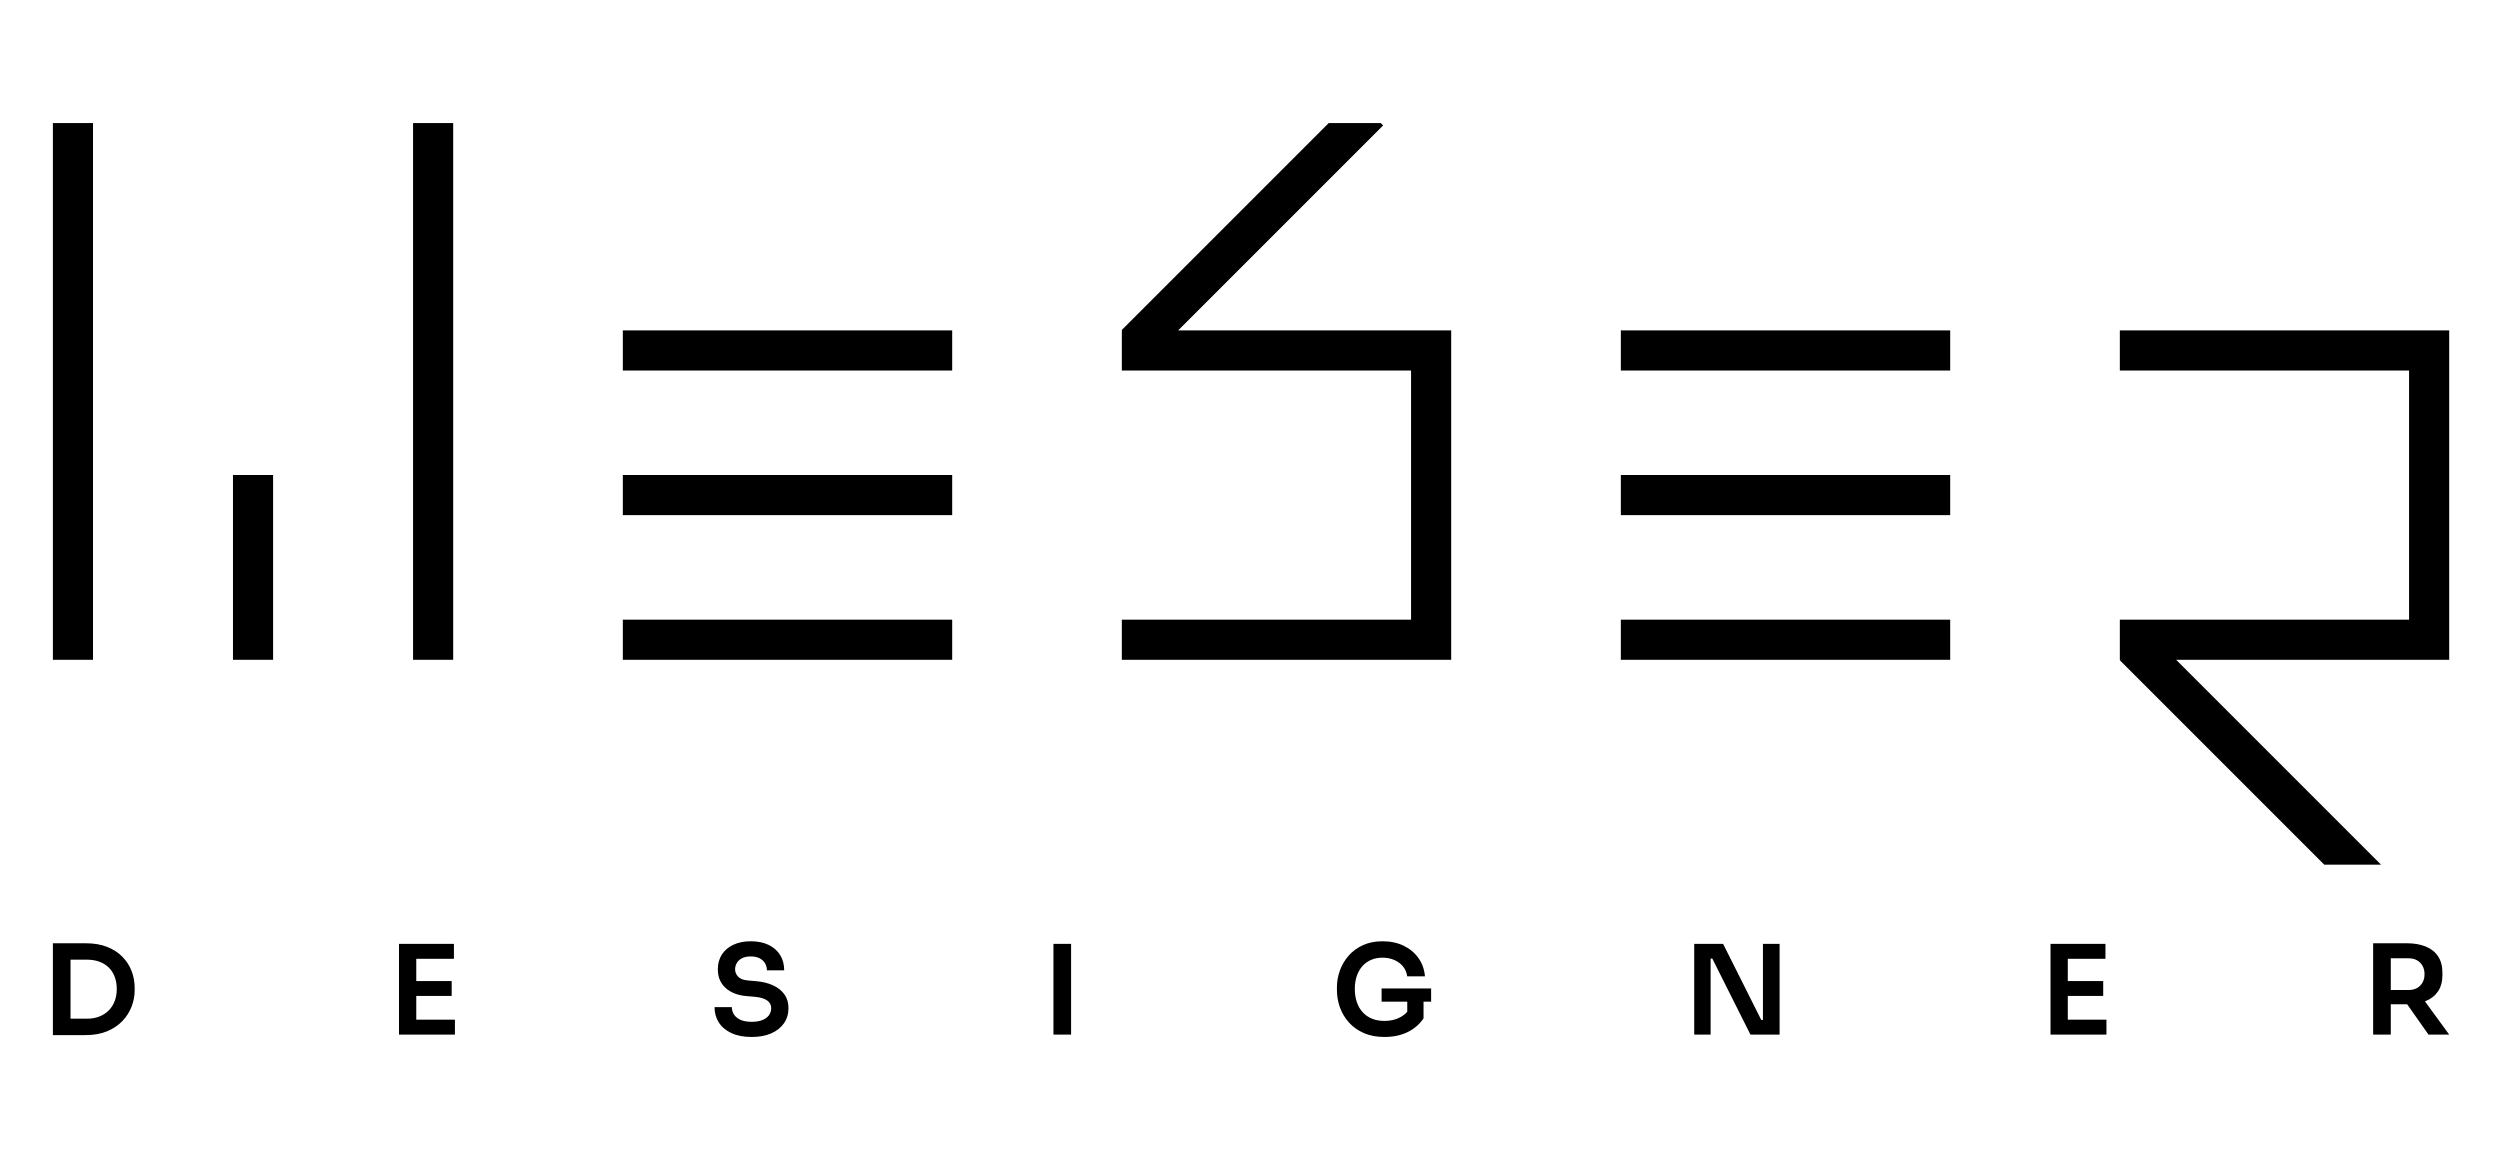
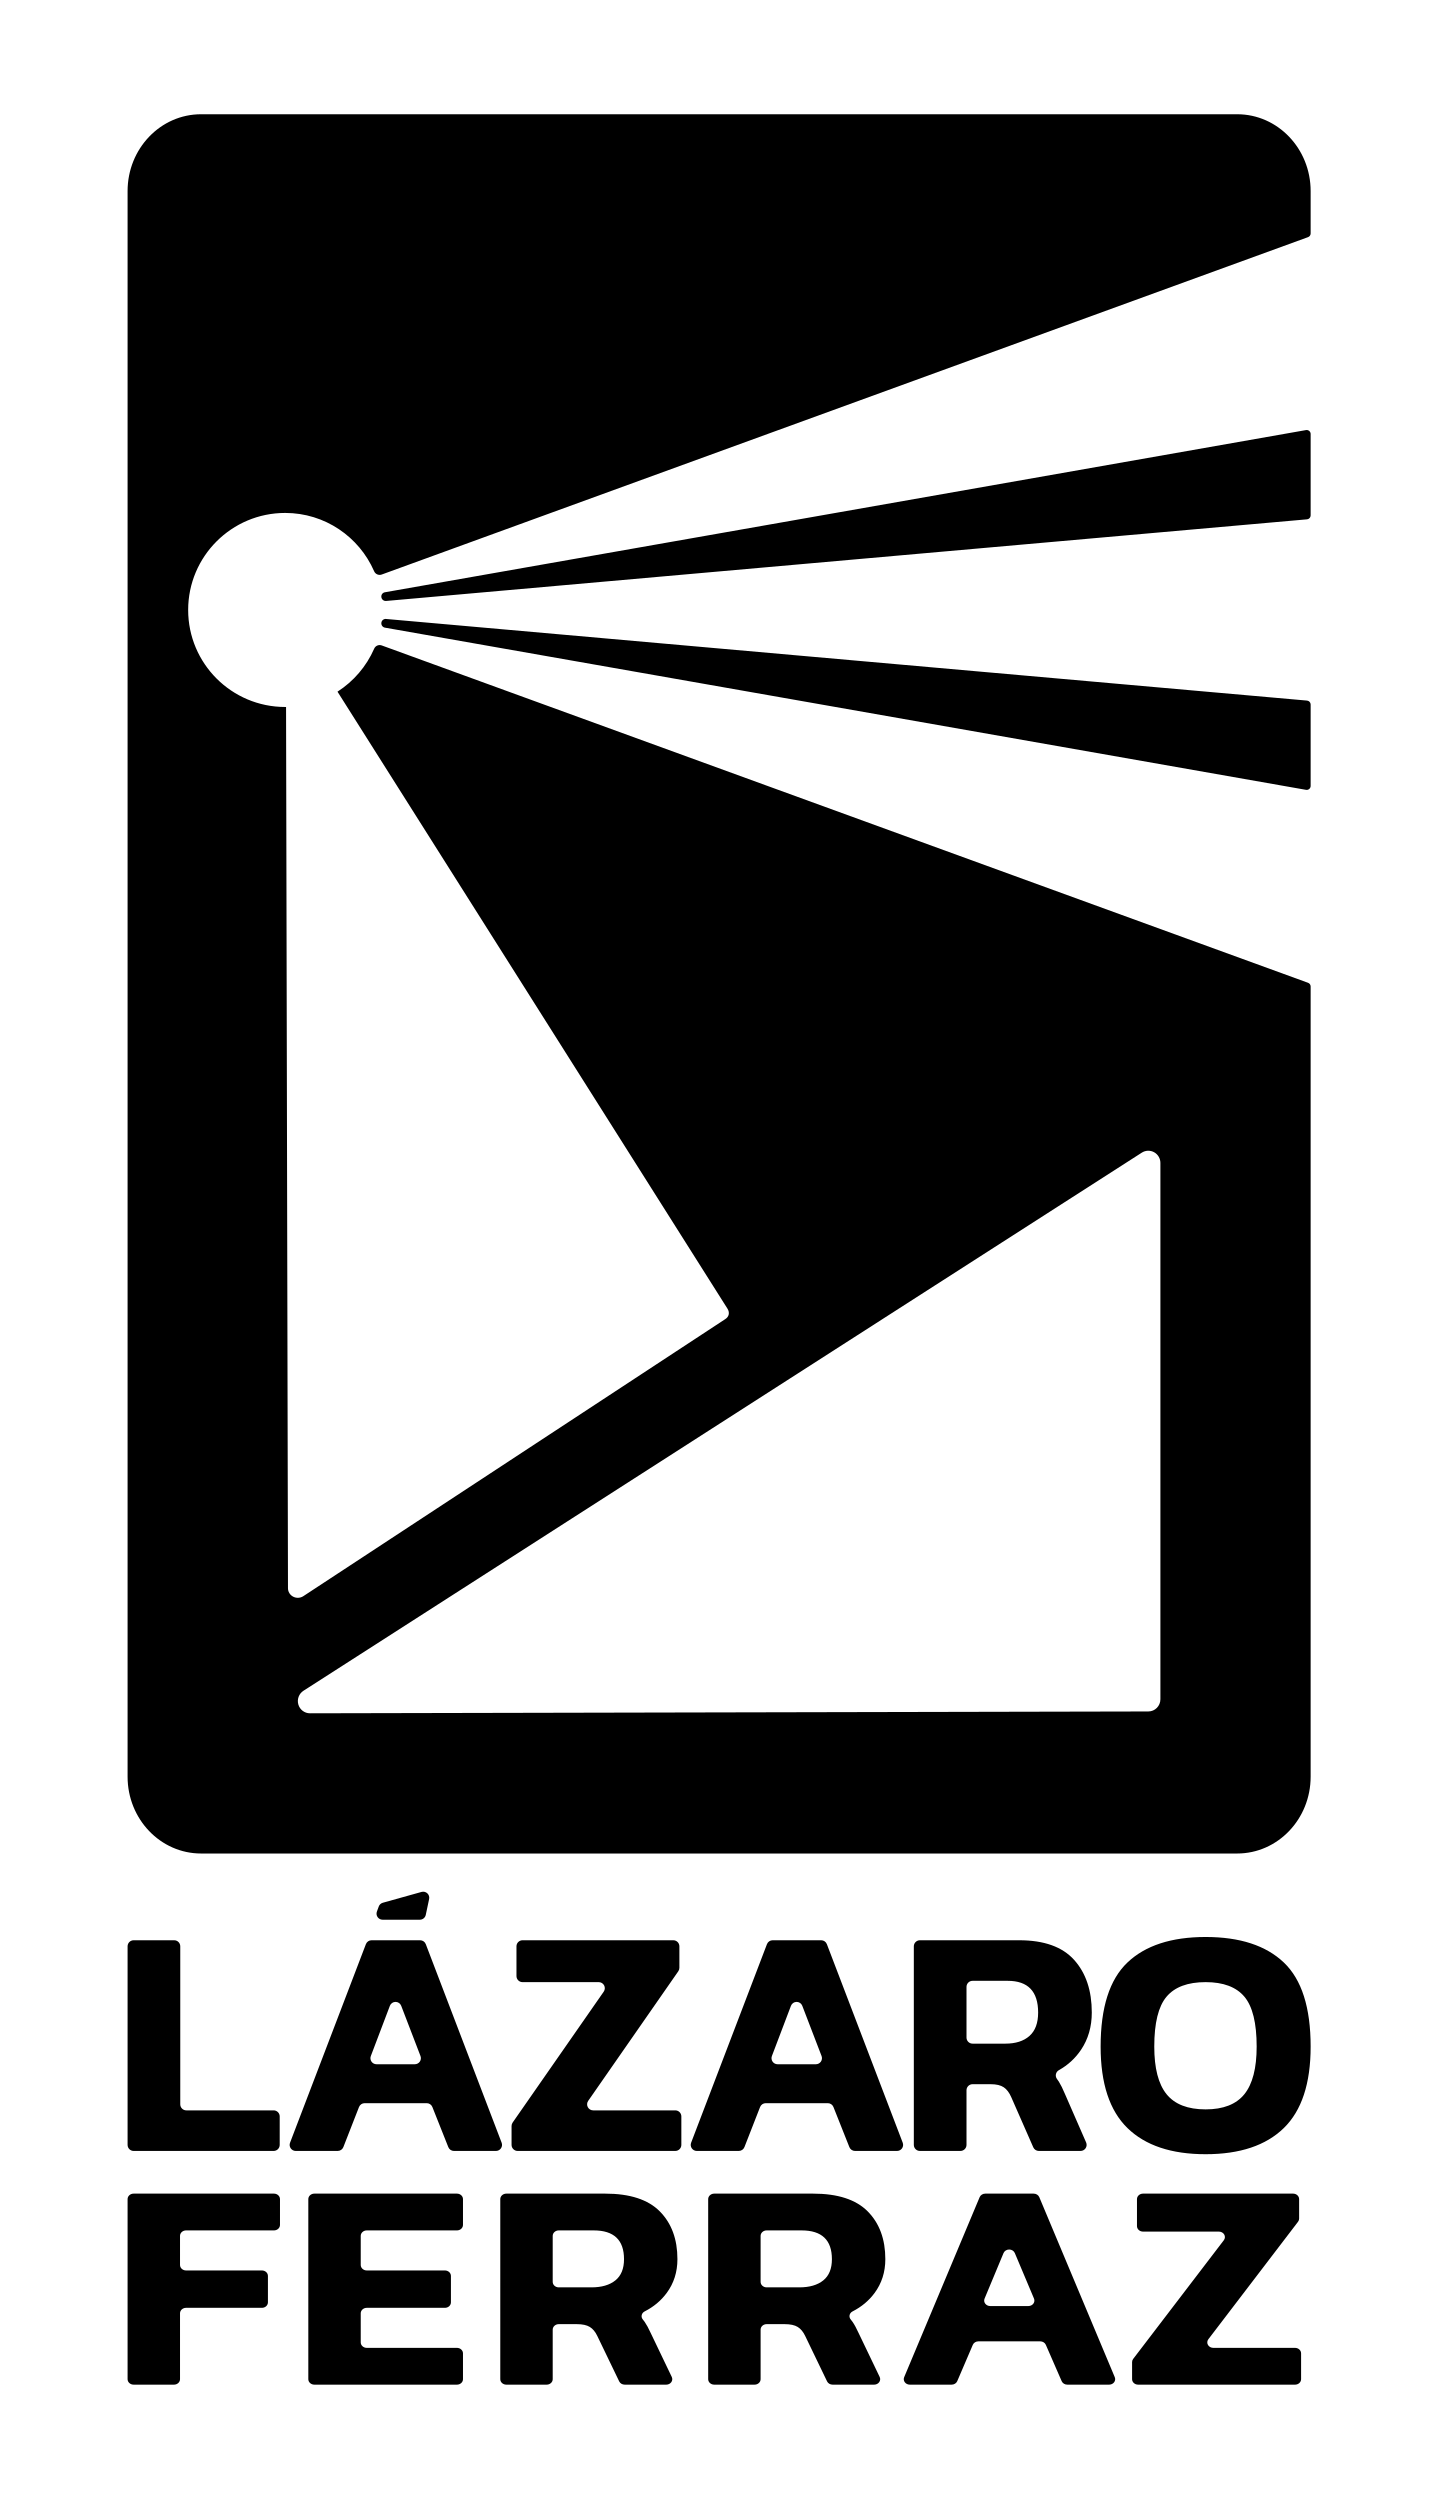
- <svg xmlns="http://www.w3.org/2000/svg" width="100%" height="100%" viewBox="0 0 1081 501" version="1.1" xml:space="preserve" style="fill-rule:evenodd;clip-rule:evenodd;stroke-linejoin:round;stroke-miterlimit:2;">
-   <g transform="matrix(1,0,0,1,-2680,-688)">
-     <g id="lg-vt-bw" transform="matrix(0.495576,0,0,0.231284,401.2894,688.7939)">
+ <svg xmlns="http://www.w3.org/2000/svg" width="100%" height="100%" viewBox="0 0 621 1081" version="1.1" xml:space="preserve" style="fill-rule:evenodd;clip-rule:evenodd;stroke-linejoin:round;stroke-miterlimit:2;">
+   <g transform="matrix(1,0,0,1,-2910,-500)">
+     <g id="lg-vt-bw" transform="matrix(0.284497,0,0,0.499573,1602.257,500.2629)">
      <rect x="4600.023" y="0" width="2179.282" height="2161.846" style="fill:none;" />
-       <g transform="matrix(0.967715,0,0,3.25842,5260.468,-155.402)">
-         <path d="M327.435,236.22L327.016,235.954L513.572,117.237L560.429,117.237L562.587,118.61L377.771,236.22L623.979,236.22L623.979,425.197L327.016,425.197L327.016,402.17L587.794,402.17L587.794,259.247L327.016,259.247L327.016,236.22L327.435,236.22ZM1523.81,236.22L1523.81,425.197L1277.602,425.197L1462.341,542.758L1411.167,542.758L1226.847,425.463L1227.265,425.197L1226.847,425.197L1226.847,402.17L1487.625,402.17L1487.625,259.247L1226.847,259.247L1226.847,236.22L1523.81,236.22ZM174.064,259.247L-122.899,259.247L-122.899,236.22L174.064,236.22L174.064,259.247ZM174.064,425.197L-122.899,425.197L-122.899,402.17L174.064,402.17L174.064,425.197ZM174.064,342.222L-122.899,342.222L-122.899,319.195L174.064,319.195L174.064,342.222ZM-600.594,117.237L-600.594,425.197L-636.779,425.197L-636.779,117.237L-600.594,117.237ZM-275.851,117.237L-275.851,425.197L-312.036,425.197L-312.036,117.237L-275.851,117.237ZM-438.223,319.195L-438.223,425.197L-474.408,425.197L-474.408,319.195L-438.223,319.195ZM1073.894,259.247L776.931,259.247L776.931,236.22L1073.894,236.22L1073.894,259.247ZM1073.894,425.197L776.931,425.197L776.931,402.17L1073.894,402.17L1073.894,425.197ZM1073.894,342.222L776.931,342.222L776.931,319.195L1073.894,319.195L1073.894,342.222ZM-607.197,640.543L-636.779,640.543L-636.779,587.848L-607.197,587.848C-599.802,587.848 -593.349,588.543 -587.84,589.934C-582.331,591.324 -577.737,593.22 -574.058,595.62C-570.379,598.021 -567.624,600.748 -565.794,603.803C-563.964,606.857 -563.049,610.036 -563.049,613.34L-563.049,614.909C-563.049,618.022 -563.964,621.106 -565.794,624.16C-567.624,627.215 -570.379,629.972 -574.058,632.432C-577.737,634.892 -582.331,636.859 -587.84,638.332C-593.349,639.806 -599.802,640.543 -607.197,640.543ZM-620.868,597.26L-620.868,631.131L-606.189,631.131C-601.968,631.131 -598.196,630.715 -594.871,629.883C-591.547,629.051 -588.718,627.88 -586.384,626.371C-584.049,624.862 -582.266,623.067 -581.033,620.987C-579.8,618.908 -579.184,616.62 -579.184,614.124C-579.184,611.51 -579.8,609.168 -581.033,607.101C-582.266,605.033 -584.049,603.262 -586.384,601.788C-588.718,600.315 -591.547,599.192 -594.871,598.419C-598.196,597.647 -601.968,597.26 -606.189,597.26L-620.868,597.26ZM-274.29,640.258L-324.714,640.258L-324.714,588.204L-275.187,588.204L-275.187,596.761L-309.139,596.761L-309.139,609.525L-277.204,609.525L-277.204,618.082L-309.139,618.082L-309.139,631.701L-274.29,631.701L-274.29,640.258ZM-6.654,641.613C-13.863,641.613 -19.96,640.876 -24.947,639.402C-29.933,637.928 -33.724,635.902 -36.32,633.323C-38.916,630.744 -40.214,627.803 -40.214,624.499L-24.638,624.499C-24.638,625.901 -24.041,627.25 -22.846,628.546C-21.65,629.841 -19.736,630.893 -17.103,631.701C-14.47,632.509 -10.987,632.913 -6.654,632.913C-2.732,632.913 0.527,632.563 3.123,631.861C5.718,631.16 7.661,630.221 8.949,629.045C10.238,627.868 10.882,626.543 10.882,625.07C10.882,623.239 9.65,621.766 7.184,620.649C4.719,619.532 0.891,618.83 -4.301,618.545L-11.472,618.153C-19.316,617.725 -25.572,616.168 -30.241,613.482C-34.91,610.797 -37.244,607.243 -37.244,602.822C-37.244,599.518 -36.012,596.666 -33.547,594.265C-31.081,591.865 -27.626,590.005 -23.182,588.686C-18.737,587.367 -13.527,586.707 -7.55,586.707C-1.35,586.707 4,587.396 8.501,588.775C13.002,590.153 16.475,592.091 18.922,594.586C21.368,597.082 22.592,600.017 22.592,603.393L7.016,603.393C7.016,601.99 6.484,600.683 5.42,599.471C4.355,598.259 2.749,597.278 0.601,596.529C-1.546,595.781 -4.264,595.406 -7.55,595.406C-10.688,595.406 -13.302,595.745 -15.394,596.422C-17.486,597.1 -19.054,598.003 -20.1,599.132C-21.146,600.261 -21.669,601.491 -21.669,602.822C-21.669,604.438 -20.735,605.853 -18.868,607.065C-17,608.277 -14.049,608.99 -10.016,609.204L-2.844,609.596C3.02,609.905 8.146,610.701 12.535,611.985C16.924,613.268 20.341,614.998 22.788,617.172C25.234,619.347 26.457,621.98 26.457,625.07C26.457,628.35 25.103,631.238 22.396,633.733C19.688,636.229 15.859,638.166 10.91,639.545C5.961,640.923 0.106,641.613 -6.654,641.613ZM265.352,640.258L265.352,588.204L281.264,588.204L281.264,640.258L265.352,640.258ZM599.044,621.362L599.044,630.917C595.495,634.316 590.705,636.948 584.673,638.814C578.641,640.68 571.684,641.613 563.803,641.613C556.781,641.613 550.6,640.87 545.259,639.384C539.917,637.899 535.445,635.884 531.84,633.341C528.236,630.798 525.519,627.916 523.689,624.695C521.858,621.475 520.943,618.141 520.943,614.695L520.943,613.126C520.943,609.846 521.83,606.637 523.605,603.5C525.379,600.362 528.003,597.528 531.476,594.996C534.95,592.465 539.245,590.451 544.362,588.953C549.479,587.456 555.362,586.707 562.01,586.707C569.182,586.707 575.541,587.557 581.087,589.256C586.634,590.956 591.088,593.315 594.449,596.333C597.811,599.352 599.772,602.846 600.332,606.815L584.309,606.815C583.823,604.581 582.535,602.668 580.443,601.075C578.351,599.483 575.718,598.259 572.543,597.403C569.368,596.547 565.857,596.119 562.01,596.119C558.201,596.119 554.755,596.547 551.674,597.403C548.592,598.259 545.968,599.477 543.802,601.057C541.636,602.638 539.973,604.522 538.816,606.708C537.658,608.895 537.079,611.319 537.079,613.982C537.079,616.858 537.704,619.436 538.956,621.718C540.207,624 541.99,625.937 544.306,627.53C546.622,629.122 549.433,630.334 552.738,631.166C556.044,631.998 559.732,632.414 563.803,632.414C569.294,632.414 574.084,631.695 578.174,630.257C580.632,629.393 582.696,628.367 584.365,627.181L584.365,621.362L561.226,621.362L561.226,613.803L605.879,613.803L605.879,621.362L599.044,621.362ZM857.884,596.619L857.884,640.258L843.093,640.258L843.093,588.204L869.145,588.204L903.545,631.844L905.058,631.844L905.058,588.204L920.073,588.204L920.073,640.258L893.797,640.258L859.397,596.619L857.884,596.619ZM1214.77,640.258L1164.346,640.258L1164.346,588.204L1213.873,588.204L1213.873,596.761L1179.922,596.761L1179.922,609.525L1211.856,609.525L1211.856,618.082L1179.922,618.082L1179.922,631.701L1214.77,631.701L1214.77,640.258ZM1471.145,622.859L1471.145,640.258L1455.234,640.258L1455.234,587.848L1485.6,587.848C1492.136,587.848 1497.813,588.472 1502.632,589.72C1507.45,590.968 1511.166,592.845 1513.781,595.353C1516.395,597.86 1517.703,601.028 1517.703,604.854L1517.703,605.995C1517.703,609.822 1516.377,612.977 1513.725,615.461C1511.073,617.945 1507.357,619.799 1502.576,621.023C1502.368,621.076 1502.16,621.128 1501.949,621.179L1523.81,640.258L1505.153,640.258L1485.906,622.859L1485.6,622.859L1471.145,622.859ZM1471.145,596.476L1471.145,614.659L1487.224,614.659C1490.175,614.659 1492.715,614.279 1494.844,613.518C1496.973,612.757 1498.626,611.694 1499.802,610.327C1500.979,608.96 1501.567,607.386 1501.567,605.603C1501.567,603.797 1500.979,602.21 1499.802,600.843C1498.626,599.477 1496.973,598.407 1494.844,597.635C1492.715,596.862 1490.175,596.476 1487.224,596.476L1471.145,596.476Z" />
+       <g id="simbolo" transform="matrix(17.55267,0,0,9.995913,-137281.807,-8806.682)">
+         <path d="M8112.239,940.867C8113.631,939.973 8114.742,938.681 8115.411,937.151C8115.518,936.895 8115.807,936.768 8116.068,936.863C8122.469,939.191 8191.824,964.452 8196.279,966.075C8196.414,966.124 8196.503,966.252 8196.503,966.395L8196.503,1034.817C8196.503,1038.491 8193.655,1041.47 8190.142,1041.47L8100.425,1041.47C8096.911,1041.47 8094.063,1038.491 8094.063,1034.817L8094.063,897.522C8094.063,893.847 8096.911,890.868 8100.425,890.868L8190.142,890.868C8193.655,890.868 8196.503,893.847 8196.503,897.522L8196.503,901.188C8196.503,901.332 8196.414,901.46 8196.279,901.509L8116.069,930.724C8115.807,930.819 8115.516,930.691 8115.408,930.434C8114.114,927.466 8111.152,925.391 8107.709,925.391C8103.072,925.391 8099.308,929.155 8099.308,933.792C8099.308,938.429 8103.072,942.193 8107.709,942.193L8107.785,942.193L8107.951,1018.505C8107.952,1018.806 8108.122,1019.082 8108.394,1019.227C8108.666,1019.372 8108.998,1019.361 8109.26,1019.2L8145.811,995.2C8146.151,994.991 8146.212,994.627 8146.014,994.303L8112.239,940.867ZM8181.886,980.782L8109.292,1027.377C8108.899,1027.63 8108.718,1028.115 8108.848,1028.567C8108.979,1029.019 8109.389,1029.33 8109.855,1029.329L8182.45,1029.17C8183.027,1029.169 8183.494,1028.696 8183.494,1028.112L8183.494,981.675C8183.494,981.289 8183.286,980.934 8182.952,980.748C8182.617,980.562 8182.209,980.575 8181.886,980.782ZM8116.037,932.674C8116.01,932.478 8116.144,932.296 8116.339,932.261L8196.103,918.216C8196.202,918.199 8196.304,918.226 8196.381,918.291C8196.459,918.356 8196.503,918.451 8196.503,918.552L8196.503,925.604C8196.503,925.781 8196.368,925.928 8196.192,925.944L8116.447,933.012C8116.245,933.029 8116.065,932.885 8116.038,932.684L8116.037,932.674ZM8116.039,934.892C8116.065,934.695 8116.241,934.554 8116.438,934.571L8196.192,941.639C8196.368,941.655 8196.503,941.803 8196.503,941.979L8196.503,949.031C8196.503,949.132 8196.459,949.228 8196.381,949.293C8196.304,949.358 8196.202,949.385 8196.103,949.367L8116.347,935.324C8116.148,935.288 8116.012,935.102 8116.038,934.901L8116.039,934.892ZM8094.588,1067.224C8094.298,1067.224 8094.063,1066.989 8094.063,1066.699L8094.063,1049.506C8094.063,1049.216 8094.298,1048.981 8094.588,1048.981L8098.099,1048.981C8098.389,1048.981 8098.624,1049.216 8098.624,1049.506L8098.624,1063.187C8098.624,1063.477 8098.858,1063.711 8099.148,1063.711L8106.711,1063.711C8106.85,1063.711 8106.983,1063.767 8107.081,1063.865C8107.18,1063.963 8107.235,1064.097 8107.235,1064.236L8107.235,1066.699C8107.235,1066.989 8107,1067.224 8106.711,1067.224L8094.588,1067.224ZM8116.143,1047.202C8115.972,1047.202 8115.811,1047.119 8115.713,1046.978C8115.615,1046.838 8115.592,1046.659 8115.65,1046.498L8115.811,1046.059C8115.869,1045.901 8115.999,1045.78 8116.162,1045.734L8119.519,1044.796C8119.696,1044.746 8119.885,1044.793 8120.019,1044.918C8120.153,1045.044 8120.211,1045.23 8120.173,1045.41L8119.882,1046.786C8119.831,1047.029 8119.617,1047.202 8119.369,1047.202L8116.143,1047.202ZM8108.62,1067.224C8108.447,1067.224 8108.286,1067.139 8108.188,1066.997C8108.09,1066.855 8108.068,1066.674 8108.13,1066.512L8114.698,1049.319C8114.775,1049.116 8114.97,1048.981 8115.188,1048.981L8119.394,1048.981C8119.612,1048.981 8119.807,1049.116 8119.884,1049.319L8126.452,1066.512C8126.514,1066.674 8126.492,1066.855 8126.394,1066.997C8126.296,1067.139 8126.135,1067.224 8125.962,1067.224L8122.321,1067.224C8122.106,1067.224 8121.913,1067.093 8121.834,1066.893L8120.453,1063.419C8120.374,1063.219 8120.181,1063.088 8119.966,1063.088L8114.59,1063.088C8114.374,1063.088 8114.18,1063.221 8114.101,1063.422L8112.747,1066.89C8112.669,1067.091 8112.475,1067.224 8112.259,1067.224L8108.62,1067.224ZM8115.125,1059.007C8115.063,1059.168 8115.085,1059.349 8115.183,1059.491C8115.281,1059.633 8115.443,1059.717 8115.615,1059.717L8118.936,1059.717C8119.108,1059.717 8119.27,1059.632 8119.368,1059.49C8119.466,1059.348 8119.487,1059.166 8119.425,1059.005L8117.755,1054.655C8117.677,1054.452 8117.482,1054.318 8117.265,1054.318C8117.047,1054.319 8116.852,1054.453 8116.775,1054.657L8115.125,1059.007ZM8127.836,1067.224C8127.696,1067.224 8127.563,1067.169 8127.465,1067.07C8127.366,1066.972 8127.311,1066.839 8127.311,1066.699L8127.311,1065.066C8127.311,1064.959 8127.344,1064.854 8127.405,1064.766L8135.292,1053.431C8135.404,1053.271 8135.417,1053.062 8135.327,1052.889C8135.236,1052.716 8135.057,1052.607 8134.862,1052.607L8128.26,1052.607C8128.121,1052.607 8127.988,1052.552 8127.89,1052.454C8127.791,1052.355 8127.736,1052.222 8127.736,1052.083L8127.736,1049.506C8127.736,1049.367 8127.791,1049.233 8127.89,1049.135C8127.988,1049.037 8128.121,1048.981 8128.26,1048.981L8141.318,1048.981C8141.457,1048.981 8141.591,1049.037 8141.689,1049.135C8141.787,1049.233 8141.843,1049.367 8141.843,1049.506L8141.843,1051.366C8141.843,1051.473 8141.81,1051.578 8141.749,1051.666L8133.946,1062.888C8133.834,1063.048 8133.821,1063.257 8133.912,1063.43C8134.002,1063.603 8134.181,1063.711 8134.376,1063.711L8141.488,1063.711C8141.778,1063.711 8142.013,1063.946 8142.013,1064.236L8142.013,1066.699C8142.013,1066.839 8141.957,1066.972 8141.859,1067.07C8141.761,1067.169 8141.627,1067.224 8141.488,1067.224L8127.836,1067.224ZM8143.349,1067.224C8143.176,1067.224 8143.015,1067.139 8142.917,1066.997C8142.819,1066.855 8142.797,1066.674 8142.859,1066.512L8149.426,1049.319C8149.504,1049.116 8149.699,1048.981 8149.916,1048.981L8154.123,1048.981C8154.341,1048.981 8154.535,1049.116 8154.613,1049.319L8161.181,1066.512C8161.242,1066.674 8161.221,1066.855 8161.123,1066.997C8161.025,1067.139 8160.863,1067.224 8160.691,1067.224L8157.05,1067.224C8156.835,1067.224 8156.642,1067.093 8156.562,1066.893L8155.182,1063.419C8155.103,1063.219 8154.91,1063.088 8154.695,1063.088L8149.319,1063.088C8149.103,1063.088 8148.909,1063.221 8148.83,1063.422L8147.476,1066.89C8147.398,1067.091 8147.204,1067.224 8146.988,1067.224L8143.349,1067.224ZM8149.853,1059.007C8149.792,1059.168 8149.814,1059.349 8149.912,1059.491C8150.01,1059.633 8150.171,1059.717 8150.344,1059.717L8153.664,1059.717C8153.837,1059.717 8153.999,1059.632 8154.097,1059.49C8154.194,1059.348 8154.216,1059.166 8154.154,1059.005L8152.484,1054.655C8152.406,1054.452 8152.211,1054.318 8151.993,1054.318C8151.776,1054.319 8151.581,1054.453 8151.504,1054.657L8149.853,1059.007ZM8162.667,1067.224C8162.378,1067.224 8162.143,1066.989 8162.143,1066.699L8162.143,1049.506C8162.143,1049.367 8162.198,1049.233 8162.297,1049.135C8162.395,1049.037 8162.528,1048.981 8162.667,1048.981L8171.264,1048.981C8173.417,1048.981 8175.003,1049.548 8176.023,1050.681C8177.043,1051.814 8177.553,1053.334 8177.553,1055.242C8177.553,1056.469 8177.241,1057.546 8176.618,1058.471C8176.123,1059.206 8175.486,1059.791 8174.705,1060.228C8174.572,1060.302 8174.477,1060.43 8174.446,1060.579C8174.416,1060.728 8174.452,1060.884 8174.546,1061.004C8174.603,1061.079 8174.657,1061.155 8174.706,1061.233C8174.866,1061.488 8175.041,1061.842 8175.23,1062.295L8177.062,1066.49C8177.133,1066.652 8177.117,1066.839 8177.02,1066.987C8176.923,1067.135 8176.758,1067.224 8176.581,1067.224L8172.966,1067.224C8172.758,1067.224 8172.57,1067.101 8172.486,1066.91L8170.584,1062.578C8170.414,1062.182 8170.197,1061.894 8169.933,1061.714C8169.668,1061.535 8169.291,1061.445 8168.8,1061.445L8167.228,1061.445C8167.089,1061.445 8166.956,1061.501 8166.857,1061.599C8166.759,1061.697 8166.704,1061.831 8166.704,1061.97L8166.704,1066.699C8166.704,1066.989 8166.469,1067.224 8166.179,1067.224L8162.667,1067.224ZM8166.704,1057.408C8166.704,1057.698 8166.938,1057.933 8167.228,1057.933L8170.074,1057.933C8170.962,1057.933 8171.656,1057.711 8172.156,1057.267C8172.657,1056.823 8172.907,1056.148 8172.907,1055.242C8172.907,1053.41 8172.029,1052.494 8170.273,1052.494L8167.228,1052.494C8166.938,1052.494 8166.704,1052.729 8166.704,1053.018L8166.704,1057.408ZM8187.41,1067.507C8184.446,1067.507 8182.189,1066.752 8180.64,1065.241C8179.092,1063.73 8178.318,1061.379 8178.318,1058.188C8178.318,1054.807 8179.092,1052.381 8180.64,1050.908C8182.189,1049.435 8184.446,1048.698 8187.41,1048.698C8190.375,1048.698 8192.632,1049.435 8194.181,1050.908C8195.729,1052.381 8196.503,1054.807 8196.503,1058.188C8196.503,1061.379 8195.729,1063.73 8194.181,1065.241C8192.632,1066.752 8190.375,1067.507 8187.41,1067.507ZM8187.41,1063.626C8188.94,1063.626 8190.059,1063.187 8190.767,1062.309C8191.475,1061.431 8191.829,1060.057 8191.829,1058.188C8191.829,1056.148 8191.475,1054.708 8190.767,1053.868C8190.059,1053.027 8188.94,1052.607 8187.41,1052.607C8185.862,1052.607 8184.734,1053.027 8184.025,1053.868C8183.317,1054.708 8182.963,1056.148 8182.963,1058.188C8182.963,1060.057 8183.317,1061.431 8184.025,1062.309C8184.734,1063.187 8185.862,1063.626 8187.41,1063.626ZM8094.585,1087.461C8094.297,1087.461 8094.063,1087.248 8094.063,1086.986L8094.063,1071.396C8094.063,1071.133 8094.297,1070.92 8094.585,1070.92L8106.737,1070.92C8107.025,1070.92 8107.259,1071.133 8107.259,1071.396L8107.259,1073.63C8107.259,1073.756 8107.204,1073.877 8107.106,1073.966C8107.008,1074.055 8106.875,1074.105 8106.737,1074.105L8099.125,1074.105C8098.836,1074.105 8098.603,1074.318 8098.603,1074.581L8098.603,1077.097C8098.603,1077.36 8098.836,1077.573 8099.125,1077.573L8105.693,1077.573C8105.832,1077.573 8105.965,1077.623 8106.063,1077.712C8106.16,1077.801 8106.215,1077.922 8106.215,1078.048L8106.215,1080.333C8106.215,1080.46 8106.16,1080.58 8106.063,1080.67C8105.965,1080.759 8105.832,1080.809 8105.693,1080.809L8099.125,1080.809C8098.986,1080.809 8098.853,1080.859 8098.755,1080.948C8098.658,1081.037 8098.603,1081.158 8098.603,1081.284L8098.603,1086.986C8098.603,1087.248 8098.369,1087.461 8098.081,1087.461L8094.585,1087.461ZM8110.234,1087.461C8109.945,1087.461 8109.712,1087.248 8109.712,1086.986L8109.712,1071.396C8109.712,1071.133 8109.945,1070.92 8110.234,1070.92L8122.583,1070.92C8122.721,1070.92 8122.854,1070.97 8122.952,1071.06C8123.05,1071.149 8123.105,1071.27 8123.105,1071.396L8123.105,1073.63C8123.105,1073.756 8123.05,1073.877 8122.952,1073.966C8122.854,1074.055 8122.721,1074.105 8122.583,1074.105L8114.773,1074.105C8114.485,1074.105 8114.251,1074.318 8114.251,1074.581L8114.251,1077.097C8114.251,1077.36 8114.485,1077.573 8114.773,1077.573L8121.539,1077.573C8121.678,1077.573 8121.811,1077.623 8121.909,1077.712C8122.006,1077.801 8122.061,1077.922 8122.061,1078.048L8122.061,1080.333C8122.061,1080.46 8122.006,1080.58 8121.909,1080.67C8121.811,1080.759 8121.678,1080.809 8121.539,1080.809L8114.773,1080.809C8114.485,1080.809 8114.251,1081.022 8114.251,1081.284L8114.251,1083.801C8114.251,1084.063 8114.485,1084.276 8114.773,1084.276L8122.583,1084.276C8122.721,1084.276 8122.854,1084.326 8122.952,1084.416C8123.05,1084.505 8123.105,1084.626 8123.105,1084.752L8123.105,1086.986C8123.105,1087.112 8123.05,1087.233 8122.952,1087.322C8122.854,1087.411 8122.721,1087.461 8122.583,1087.461L8110.234,1087.461ZM8126.856,1087.461C8126.568,1087.461 8126.334,1087.248 8126.334,1086.986L8126.334,1071.396C8126.334,1071.27 8126.389,1071.149 8126.487,1071.06C8126.585,1070.97 8126.718,1070.92 8126.856,1070.92L8135.413,1070.92C8137.556,1070.92 8139.135,1071.434 8140.15,1072.461C8141.165,1073.489 8141.673,1074.867 8141.673,1076.597C8141.673,1077.71 8141.363,1078.686 8140.742,1079.525C8140.25,1080.191 8139.615,1080.722 8138.838,1081.118C8138.705,1081.185 8138.611,1081.301 8138.581,1081.436C8138.55,1081.572 8138.586,1081.712 8138.68,1081.821C8138.736,1081.889 8138.79,1081.958 8138.839,1082.029C8138.999,1082.26 8139.173,1082.581 8139.361,1082.992L8141.184,1086.795C8141.255,1086.942 8141.239,1087.112 8141.143,1087.246C8141.046,1087.38 8140.882,1087.461 8140.706,1087.461L8137.108,1087.461C8136.9,1087.461 8136.713,1087.35 8136.63,1087.177L8134.737,1083.249C8134.567,1082.889 8134.351,1082.628 8134.088,1082.466C8133.825,1082.303 8133.449,1082.222 8132.96,1082.222L8131.396,1082.222C8131.257,1082.222 8131.125,1082.272 8131.027,1082.361C8130.929,1082.45 8130.874,1082.571 8130.874,1082.697L8130.874,1086.986C8130.874,1087.248 8130.64,1087.461 8130.352,1087.461L8126.856,1087.461ZM8130.874,1078.561C8130.874,1078.824 8131.108,1079.037 8131.396,1079.037L8134.229,1079.037C8135.113,1079.037 8135.803,1078.835 8136.301,1078.433C8136.8,1078.031 8137.049,1077.419 8137.049,1076.597C8137.049,1074.936 8136.175,1074.105 8134.426,1074.105L8131.396,1074.105C8131.108,1074.105 8130.874,1074.318 8130.874,1074.581L8130.874,1078.561ZM8144.858,1087.461C8144.57,1087.461 8144.336,1087.248 8144.336,1086.986L8144.336,1071.396C8144.336,1071.27 8144.391,1071.149 8144.489,1071.06C8144.587,1070.97 8144.72,1070.92 8144.858,1070.92L8153.415,1070.92C8155.558,1070.92 8157.137,1071.434 8158.152,1072.461C8159.167,1073.489 8159.675,1074.867 8159.675,1076.597C8159.675,1077.71 8159.364,1078.686 8158.744,1079.525C8158.252,1080.191 8157.617,1080.722 8156.84,1081.118C8156.707,1081.185 8156.613,1081.301 8156.582,1081.436C8156.552,1081.572 8156.588,1081.712 8156.681,1081.821C8156.738,1081.889 8156.792,1081.958 8156.841,1082.029C8157.001,1082.26 8157.174,1082.581 8157.362,1082.992L8159.186,1086.795C8159.257,1086.942 8159.241,1087.112 8159.144,1087.246C8159.048,1087.38 8158.884,1087.461 8158.708,1087.461L8155.109,1087.461C8154.902,1087.461 8154.715,1087.35 8154.631,1087.177L8152.738,1083.249C8152.569,1082.889 8152.353,1082.628 8152.09,1082.466C8151.827,1082.303 8151.451,1082.222 8150.962,1082.222L8149.398,1082.222C8149.259,1082.222 8149.126,1082.272 8149.028,1082.361C8148.931,1082.45 8148.876,1082.571 8148.876,1082.697L8148.876,1086.986C8148.876,1087.248 8148.642,1087.461 8148.354,1087.461L8144.858,1087.461ZM8148.876,1078.561C8148.876,1078.824 8149.109,1079.037 8149.398,1079.037L8152.231,1079.037C8153.114,1079.037 8153.805,1078.835 8154.303,1078.433C8154.801,1078.031 8155.05,1077.419 8155.05,1076.597C8155.05,1074.936 8154.176,1074.105 8152.428,1074.105L8149.398,1074.105C8149.109,1074.105 8148.876,1074.318 8148.876,1074.581L8148.876,1078.561ZM8161.794,1087.461C8161.622,1087.461 8161.461,1087.384 8161.364,1087.255C8161.266,1087.127 8161.245,1086.962 8161.306,1086.816L8167.843,1071.226C8167.921,1071.042 8168.115,1070.92 8168.331,1070.92L8172.518,1070.92C8172.735,1070.92 8172.929,1071.042 8173.006,1071.226L8179.543,1086.816C8179.605,1086.962 8179.583,1087.127 8179.486,1087.255C8179.388,1087.384 8179.227,1087.461 8179.056,1087.461L8175.431,1087.461C8175.217,1087.461 8175.025,1087.342 8174.946,1087.161L8173.573,1084.011C8173.494,1083.83 8173.301,1083.711 8173.087,1083.711L8167.736,1083.711C8167.521,1083.711 8167.328,1083.831 8167.25,1084.014L8165.902,1087.159C8165.824,1087.341 8165.631,1087.461 8165.416,1087.461L8161.794,1087.461ZM8168.268,1080.011C8168.207,1080.157 8168.229,1080.321 8168.327,1080.449C8168.424,1080.578 8168.585,1080.655 8168.756,1080.655L8172.062,1080.655C8172.234,1080.655 8172.395,1080.578 8172.492,1080.449C8172.589,1080.32 8172.611,1080.155 8172.549,1080.009L8170.887,1076.065C8170.809,1075.88 8170.615,1075.759 8170.398,1075.759C8170.182,1075.76 8169.988,1075.882 8169.911,1076.066L8168.268,1080.011ZM8181.564,1087.461C8181.426,1087.461 8181.293,1087.411 8181.195,1087.322C8181.097,1087.233 8181.042,1087.112 8181.042,1086.986L8181.042,1085.504C8181.042,1085.407 8181.075,1085.312 8181.136,1085.233L8188.986,1074.955C8189.097,1074.81 8189.111,1074.62 8189.021,1074.463C8188.931,1074.306 8188.752,1074.208 8188.558,1074.208L8181.987,1074.208C8181.849,1074.208 8181.716,1074.158 8181.618,1074.069C8181.52,1073.979 8181.465,1073.858 8181.465,1073.732L8181.465,1071.396C8181.465,1071.27 8181.52,1071.149 8181.618,1071.06C8181.716,1070.97 8181.849,1070.92 8181.987,1070.92L8194.984,1070.92C8195.123,1070.92 8195.256,1070.97 8195.354,1071.06C8195.451,1071.149 8195.506,1071.27 8195.506,1071.396L8195.506,1073.083C8195.506,1073.18 8195.474,1073.275 8195.413,1073.354L8187.646,1083.529C8187.535,1083.675 8187.522,1083.864 8187.612,1084.021C8187.702,1084.178 8187.88,1084.276 8188.075,1084.276L8195.154,1084.276C8195.442,1084.276 8195.676,1084.489 8195.676,1084.752L8195.676,1086.986C8195.676,1087.112 8195.621,1087.233 8195.523,1087.322C8195.425,1087.411 8195.292,1087.461 8195.154,1087.461L8181.564,1087.461Z" />
      </g>
    </g>
  </g>
</svg>
